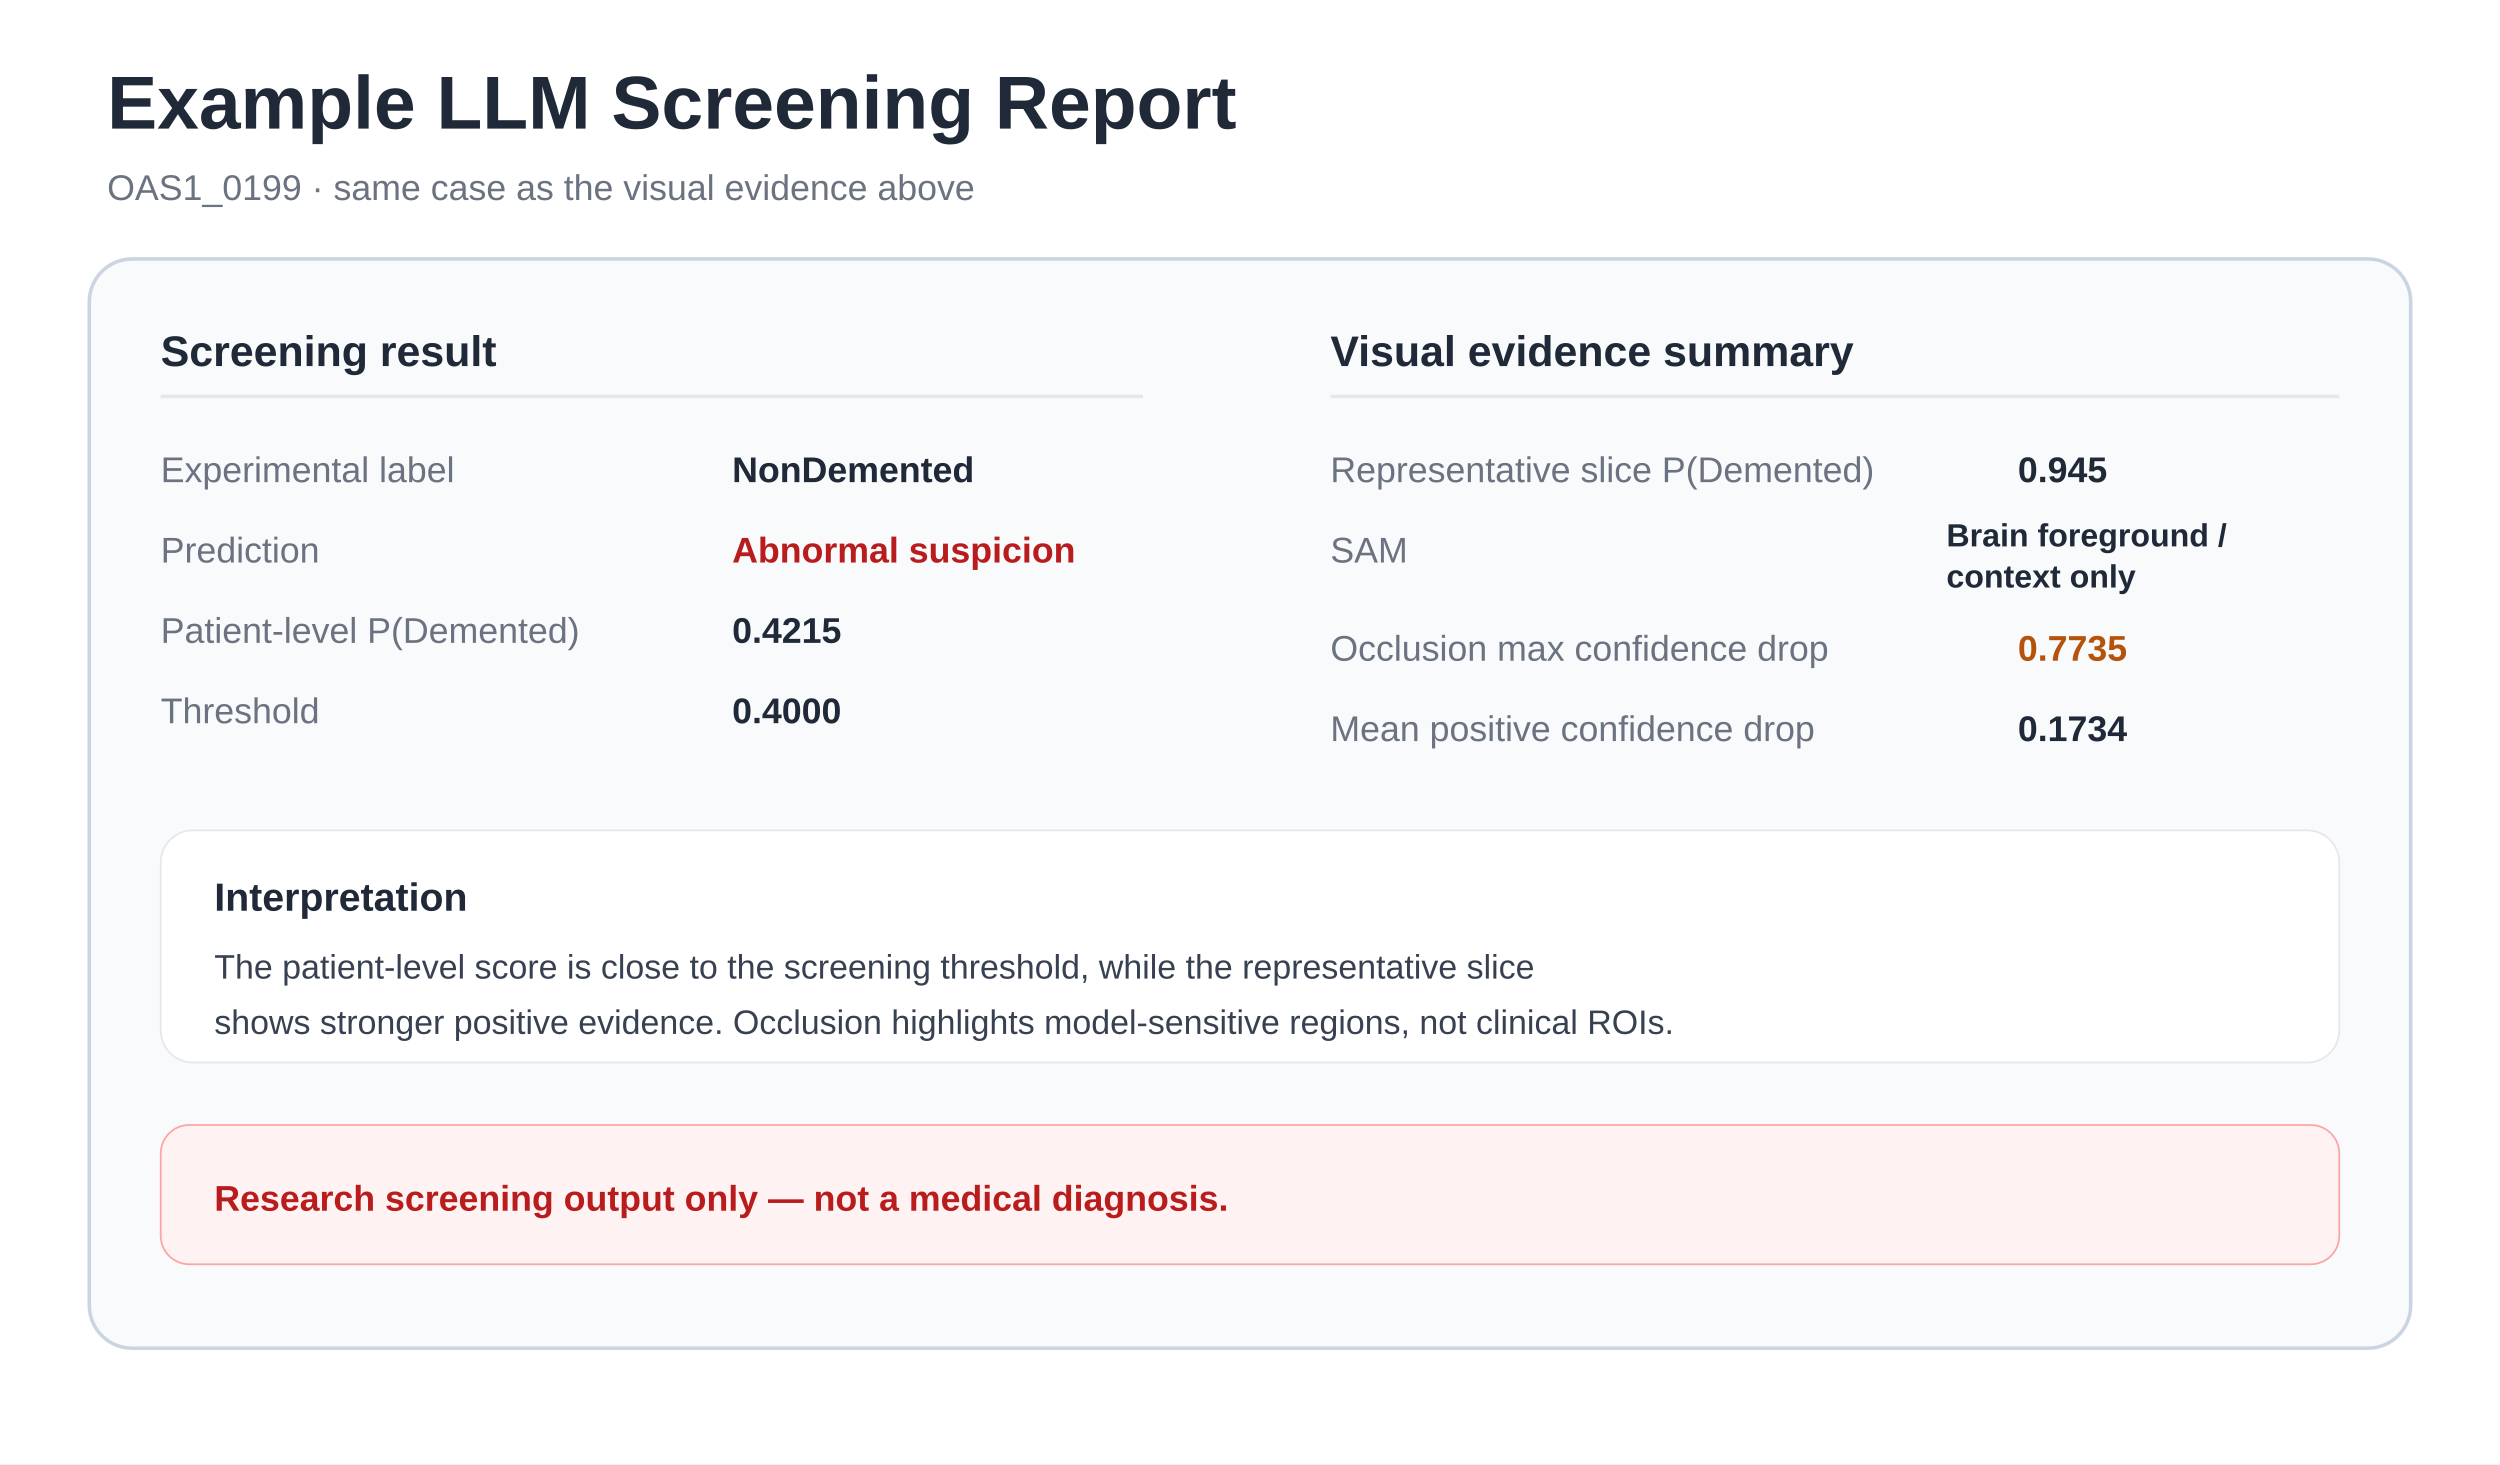
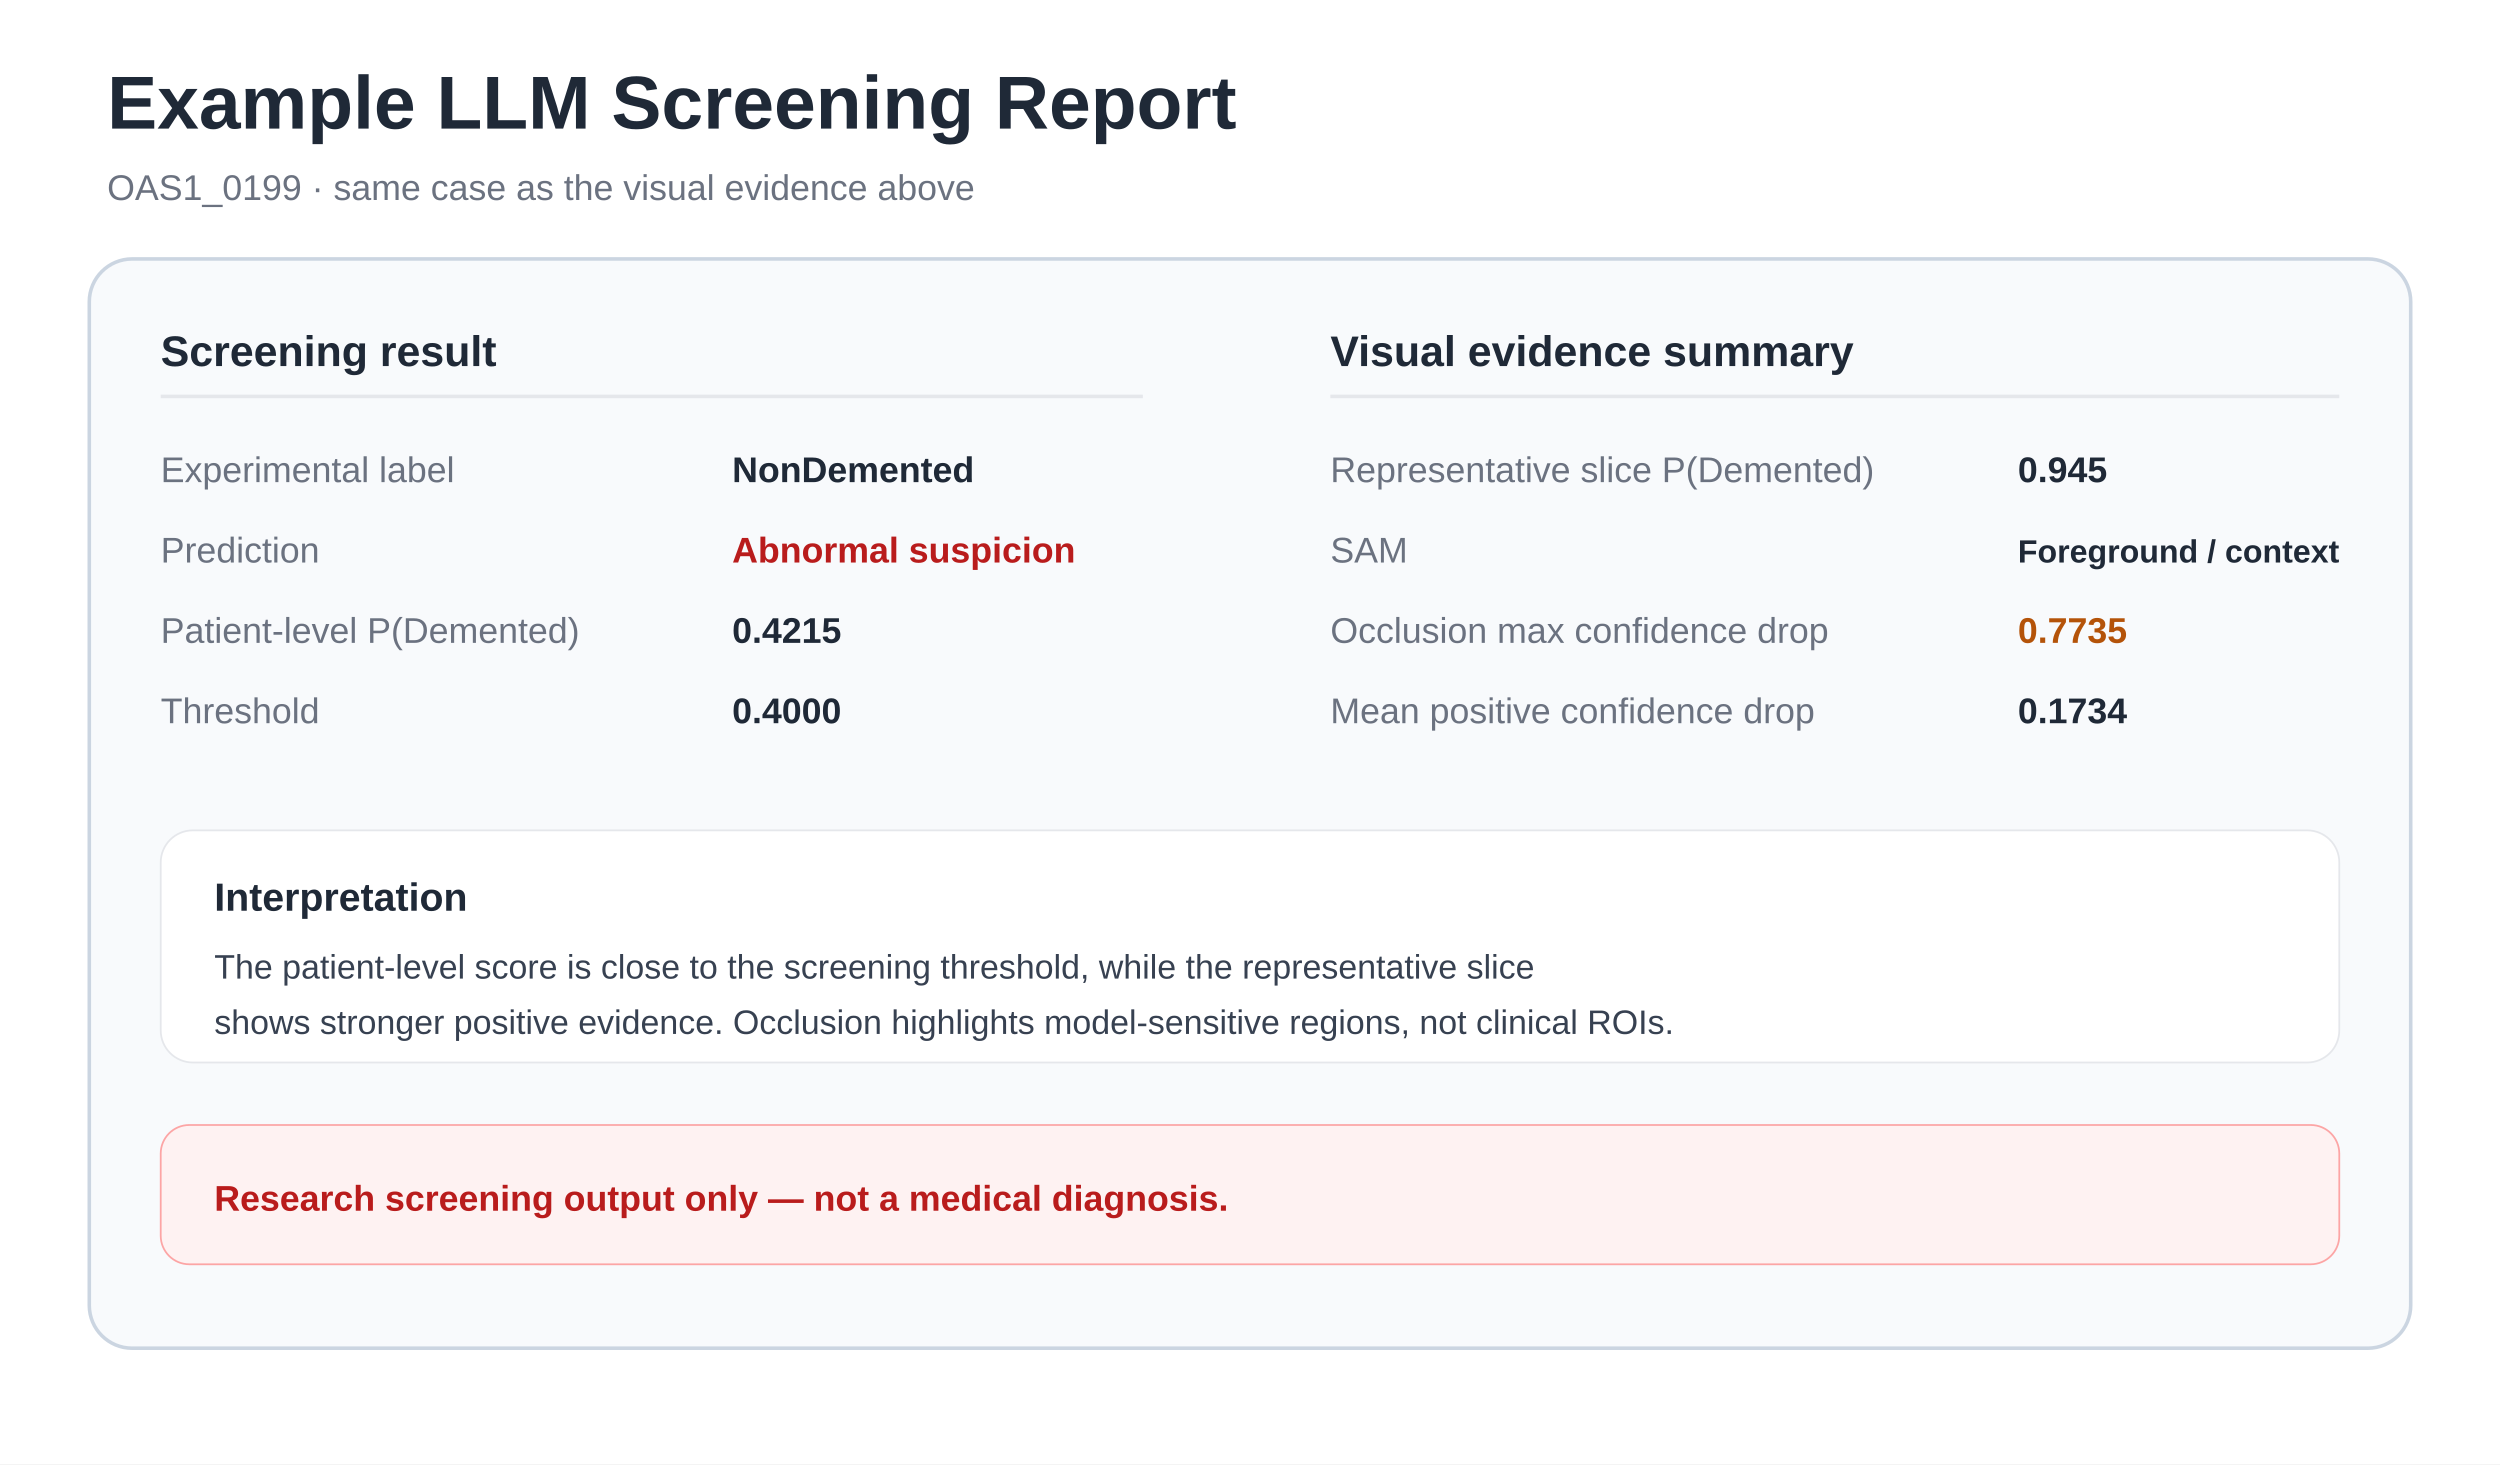
<svg xmlns="http://www.w3.org/2000/svg" width="1400" height="820" viewBox="0 0 1400 820">
  <rect width="1400" height="820" fill="#ffffff" />
  <text x="60" y="72" font-family="Arial, sans-serif" font-size="42" font-weight="700" fill="#1F2937">Example LLM Screening Report</text>
  <text x="60" y="112" font-family="Arial, sans-serif" font-size="20" fill="#6B7280">OAS1_0199 · same case as the visual evidence above</text>
  <rect x="50" y="145" width="1300" height="610" rx="24" fill="#F8FAFC" stroke="#CBD5E1" stroke-width="2" />
  <text x="90" y="205" font-family="Arial, sans-serif" font-size="24" font-weight="700" fill="#1F2937">Screening result</text>
  <line x1="90" y1="222" x2="640" y2="222" stroke="#E5E7EB" stroke-width="2" />
  <text x="90" y="270" font-family="Arial, sans-serif" font-size="20" fill="#6B7280">Experimental label</text>
  <text x="410" y="270" font-family="Arial, sans-serif" font-size="20" font-weight="700" fill="#1F2937">NonDemented</text>
  <text x="90" y="315" font-family="Arial, sans-serif" font-size="20" fill="#6B7280">Prediction</text>
  <text x="410" y="315" font-family="Arial, sans-serif" font-size="20" font-weight="700" fill="#B91C1C">Abnormal suspicion</text>
  <text x="90" y="360" font-family="Arial, sans-serif" font-size="20" fill="#6B7280">Patient-level P(Demented)</text>
  <text x="410" y="360" font-family="Arial, sans-serif" font-size="20" font-weight="700" fill="#1F2937">0.4215</text>
  <text x="90" y="405" font-family="Arial, sans-serif" font-size="20" fill="#6B7280">Threshold</text>
  <text x="410" y="405" font-family="Arial, sans-serif" font-size="20" font-weight="700" fill="#1F2937">0.4000</text>
  <text x="745" y="205" font-family="Arial, sans-serif" font-size="24" font-weight="700" fill="#1F2937">Visual evidence summary</text>
  <line x1="745" y1="222" x2="1310" y2="222" stroke="#E5E7EB" stroke-width="2" />
  <text x="745" y="270" font-family="Arial, sans-serif" font-size="20" fill="#6B7280">Representative slice P(Demented)</text>
  <text x="1130" y="270" font-family="Arial, sans-serif" font-size="20" font-weight="700" fill="#1F2937">0.945</text>
  <text x="745" y="315" font-family="Arial, sans-serif" font-size="20" fill="#6B7280">SAM</text>
-   <text x="1090" y="306" font-family="Arial, sans-serif" font-size="18" font-weight="700" fill="#1F2937">Brain foreground /</text>
-   <text x="1090" y="329" font-family="Arial, sans-serif" font-size="18" font-weight="700" fill="#1F2937">context only</text>
-   <text x="745" y="370" font-family="Arial, sans-serif" font-size="20" fill="#6B7280">Occlusion max confidence drop</text>
-   <text x="1130" y="370" font-family="Arial, sans-serif" font-size="20" font-weight="700" fill="#B45309">0.7735</text>
-   <text x="745" y="415" font-family="Arial, sans-serif" font-size="20" fill="#6B7280">Mean positive confidence drop</text>
-   <text x="1130" y="415" font-family="Arial, sans-serif" font-size="20" font-weight="700" fill="#1F2937">0.1734</text>
+   <text x="1130" y="315" font-family="Arial, sans-serif" font-size="18" font-weight="700" fill="#1F2937">Foreground / context</text>
+   <text x="745" y="360" font-family="Arial, sans-serif" font-size="20" fill="#6B7280">Occlusion max confidence drop</text>
+   <text x="1130" y="360" font-family="Arial, sans-serif" font-size="20" font-weight="700" fill="#B45309">0.7735</text>
+   <text x="745" y="405" font-family="Arial, sans-serif" font-size="20" fill="#6B7280">Mean positive confidence drop</text>
+   <text x="1130" y="405" font-family="Arial, sans-serif" font-size="20" font-weight="700" fill="#1F2937">0.1734</text>
  <rect x="90" y="465" width="1220" height="130" rx="18" fill="#FFFFFF" stroke="#E5E7EB" />
  <text x="120" y="510" font-family="Arial, sans-serif" font-size="22" font-weight="700" fill="#1F2937">Interpretation</text>
  <text x="120" y="548" font-family="Arial, sans-serif" font-size="19" fill="#374151">The patient-level score is close to the screening threshold, while the representative slice</text>
  <text x="120" y="579" font-family="Arial, sans-serif" font-size="19" fill="#374151">shows stronger positive evidence. Occlusion highlights model-sensitive regions, not clinical ROIs.</text>
  <rect x="90" y="630" width="1220" height="78" rx="16" fill="#FEF2F2" stroke="#FCA5A5" />
  <text x="120" y="678" font-family="Arial, sans-serif" font-size="20" font-weight="700" fill="#B91C1C">Research screening output only — not a medical diagnosis.</text>
</svg>
